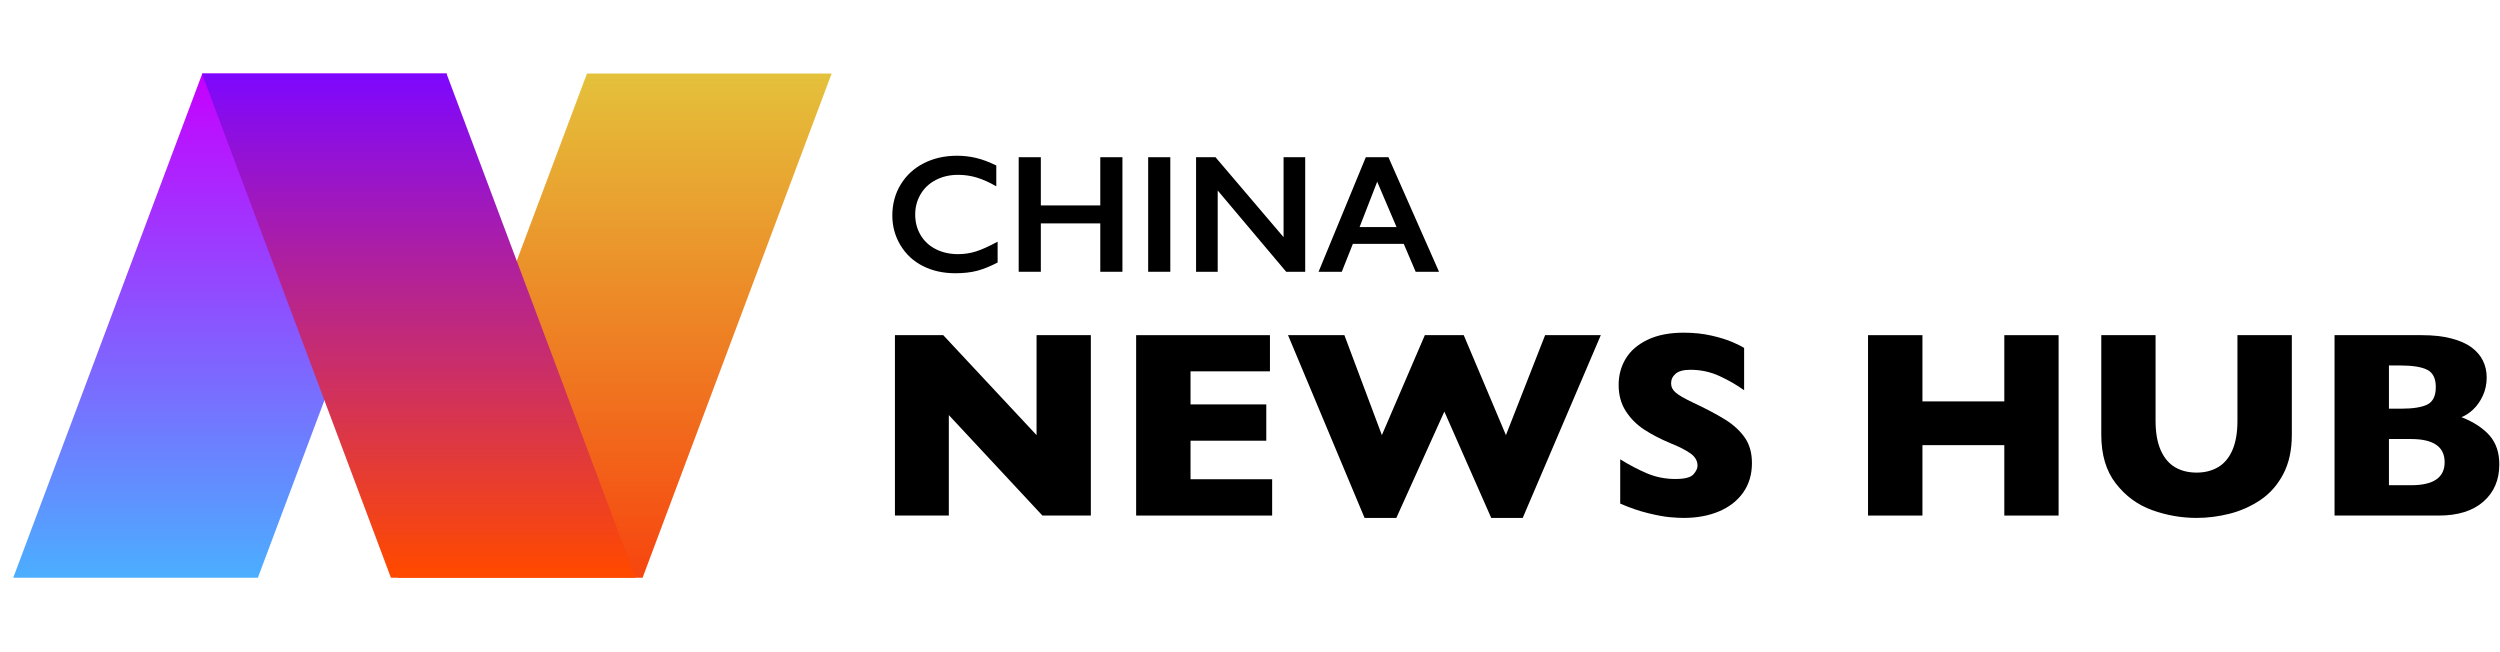
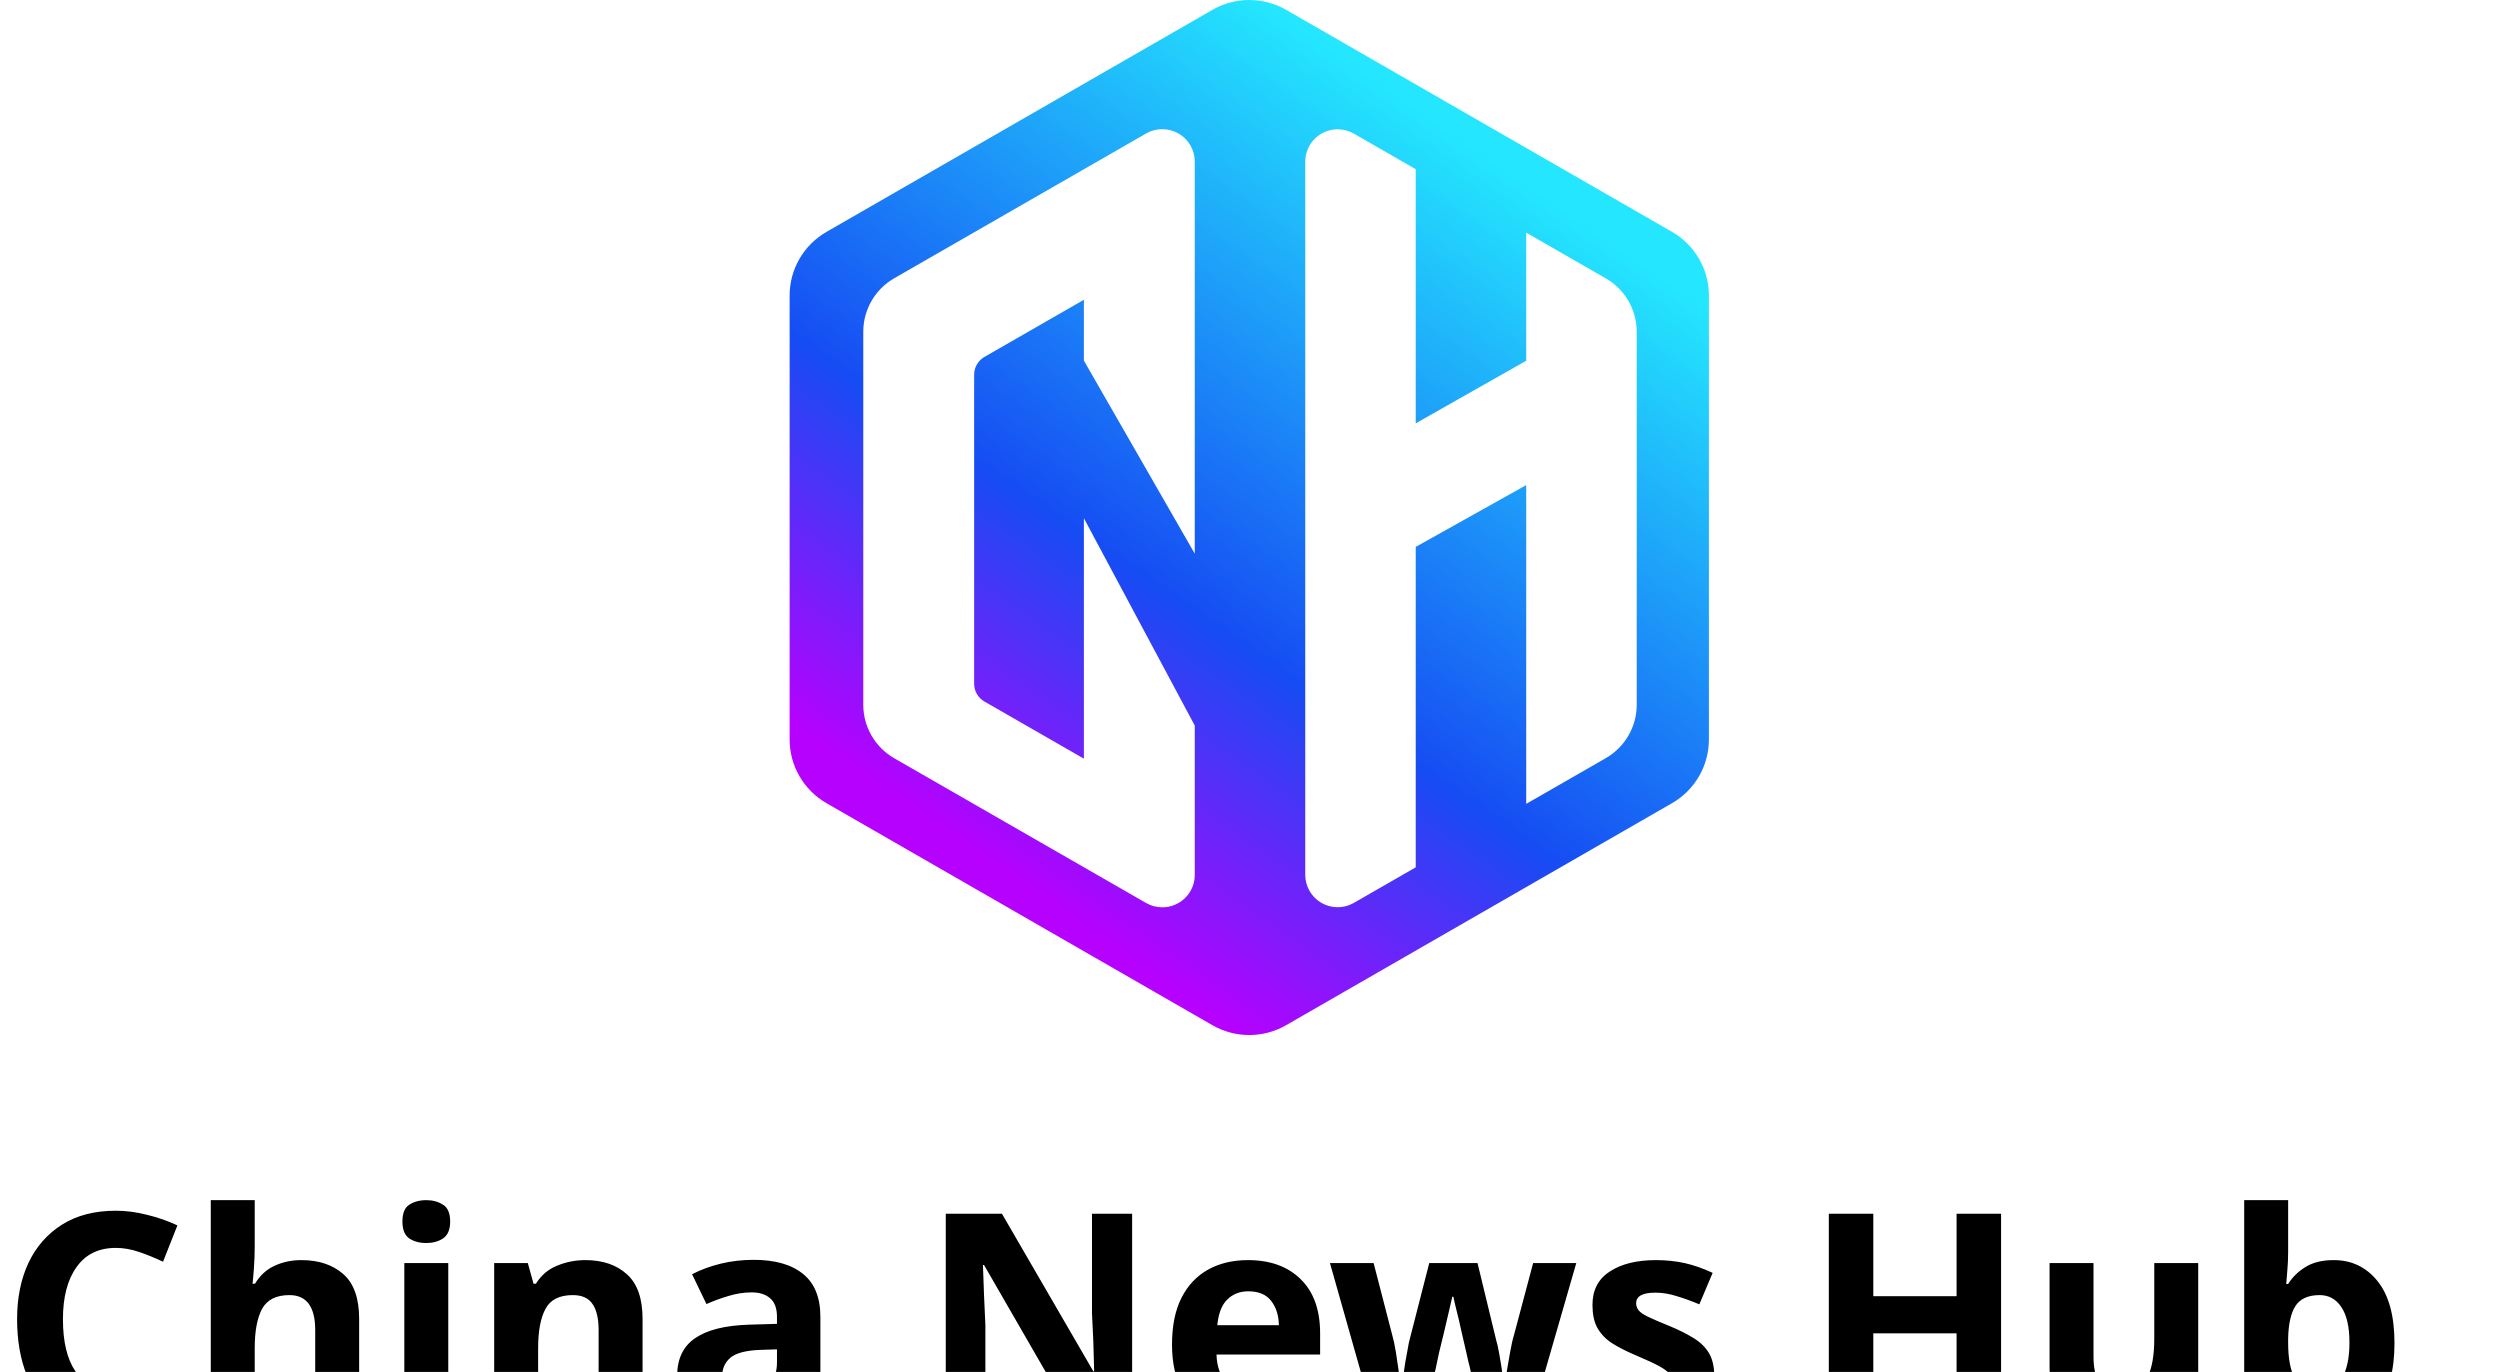
- <svg xmlns="http://www.w3.org/2000/svg" xmlns:xlink="http://www.w3.org/1999/xlink" width="119px" height="31px" viewBox="0 0 119 31" version="1.1">
+ <svg xmlns="http://www.w3.org/2000/svg" xmlns:xlink="http://www.w3.org/1999/xlink" width="144px" height="79.022px" viewBox="0 0 144 79.022" version="1.1">
  <symbol id="logo-symbol-wordmark">
    <defs>
-       <linearGradient x1="50%" y1="0%" x2="50%" y2="100%" id="linearGradient-1">
-         <stop stop-color="#C600FF" offset="0%" />
-         <stop stop-color="#4BAEFF" offset="100%" />
+       <linearGradient x1="77.324%" y1="16.417%" x2="32.559%" y2="89.545%" id="linearGradient-1">
+         <stop stop-color="#24E6FE" offset="0%" />
+         <stop stop-color="#164CF3" offset="62.863%" />
+         <stop stop-color="#B601FF" offset="100%" />
      </linearGradient>
-       <linearGradient x1="50%" y1="0%" x2="50%" y2="100%" id="linearGradient-2">
-         <stop stop-color="#E4C13B" offset="0%" />
-         <stop stop-color="#F7450F" offset="100%" />
+       <linearGradient x1="50%" y1="0%" x2="50%" y2="99.286%" id="linearGradient-2">
+         <stop stop-color="#FFFFFF" offset="0%" />
+         <stop stop-color="#FFFFFF" offset="100%" />
      </linearGradient>
-       <linearGradient x1="50%" y1="0%" x2="50%" y2="98.792%" id="linearGradient-3">
-         <stop stop-color="#7E07FF" offset="0%" />
-         <stop stop-color="#FF4900" offset="100%" />
+       <linearGradient x1="50%" y1="0%" x2="50%" y2="100%" id="linearGradient-3">
+         <stop stop-color="#FFFFFF" offset="0%" />
+         <stop stop-color="#FFFFFF" offset="99.286%" />
      </linearGradient>
    </defs>
    <g id="页面-1" stroke="none" stroke-width="1" fill="none" fill-rule="evenodd">
-       <g id="编组-7" transform="translate(0.630748, 0.5)">
-         <g id="编组-3" transform="translate(0, 3)">
-           <g id="编组-6">
-             <polygon id="矩形" fill="url(#linearGradient-1)" points="8.999 0 20.644 0 11.644 24 0 24" />
-             <polygon id="矩形备份" fill="url(#linearGradient-2)" points="27.31 0 38.955 0 29.956 24 18.311 24" />
-             <polygon id="矩形备份-2" fill="url(#linearGradient-3)" transform="translate(19.29959, 12) scale(-1, 1) translate(-19.29959, -12) " points="17.977 0 29.621 0 20.622 24 8.978 24" />
-           </g>
-           <g id="China备份" transform="translate(41.84395, 3.913367)" fill="currentColor" fill-rule="nonzero">
-             <path d="M3.08,0 C3.389,0 3.693,0.035 3.989,0.105 C4.286,0.176 4.606,0.295 4.949,0.464 L4.949,1.456 C4.614,1.263 4.303,1.124 4.018,1.038 C3.734,0.952 3.436,0.909 3.127,0.909 C2.739,0.909 2.389,0.989 2.077,1.15 C1.764,1.31 1.522,1.535 1.349,1.827 C1.176,2.118 1.089,2.442 1.089,2.799 C1.089,3.163 1.175,3.49 1.347,3.778 C1.518,4.067 1.76,4.29 2.073,4.448 C2.385,4.605 2.736,4.684 3.127,4.684 C3.426,4.684 3.711,4.641 3.983,4.555 C4.255,4.469 4.598,4.314 5.012,4.091 L5.012,5.082 C4.658,5.267 4.333,5.398 4.036,5.476 C3.739,5.554 3.393,5.593 2.998,5.593 C2.423,5.593 1.909,5.479 1.456,5.25 C1.003,5.021 0.647,4.691 0.388,4.26 C0.129,3.83 0,3.358 0,2.846 C0,2.296 0.133,1.803 0.4,1.366 C0.667,0.929 1.034,0.592 1.501,0.355 C1.968,0.118 2.494,0 3.08,0 Z" id="路径" />
-             <polygon id="路径" points="7.069 0.07 7.069 2.365 9.899 2.365 9.899 0.07 10.953 0.07 10.953 5.523 9.899 5.523 9.899 3.22 7.069 3.22 7.069 5.523 6.015 5.523 6.015 0.07" />
-             <polygon id="路径" points="13.232 0.07 13.232 5.523 12.178 5.523 12.178 0.07" />
-             <polygon id="路径" points="15.383 0.07 18.623 3.876 18.623 0.07 19.653 0.07 19.653 5.523 18.748 5.523 15.488 1.655 15.488 5.523 14.458 5.523 14.458 0.07" />
-             <path d="M23.615,0.07 L26.023,5.523 L24.911,5.523 L24.345,4.196 L21.921,4.196 L21.394,5.523 L20.289,5.523 L22.538,0.07 L23.615,0.07 Z M22.241,3.396 L24.001,3.396 L23.08,1.237 L22.241,3.396 Z" id="形状" />
-           </g>
-           <g id="News-Hub" transform="translate(41.96849, 12.33581)" fill="currentColor" fill-rule="nonzero">
-             <polygon id="路径" points="9.325 8.705 7.02 8.705 2.565 3.922 2.565 8.705 0 8.705 0 0.118 2.299 0.118 6.741 4.876 6.741 0.118 9.325 0.118" />
-             <polygon id="路径" points="17.955 8.705 11.481 8.705 11.481 0.118 17.85 0.118 17.85 1.84 14.07 1.84 14.07 3.414 17.676 3.414 17.676 5.142 14.07 5.142 14.07 6.976 17.955 6.976" />
-             <polygon id="路径" points="33.599 0.118 29.882 8.817 28.383 8.817 26.152 3.755 23.866 8.817 22.354 8.817 18.711 0.118 21.394 0.118 23.178 4.876 25.223 0.118 27.075 0.118 29.083 4.876 30.948 0.118" />
-             <path d="M40.793,6.208 C40.793,6.745 40.655,7.21 40.381,7.602 C40.106,7.995 39.723,8.295 39.231,8.504 C38.74,8.712 38.176,8.817 37.54,8.817 C37.362,8.817 37.144,8.805 36.886,8.782 C36.628,8.76 36.285,8.697 35.858,8.593 C35.43,8.49 34.985,8.337 34.523,8.135 L34.523,6.028 C34.956,6.297 35.383,6.52 35.802,6.698 C36.221,6.875 36.67,6.964 37.15,6.964 C37.592,6.964 37.878,6.891 38.008,6.744 C38.138,6.597 38.203,6.46 38.203,6.332 C38.203,6.101 38.091,5.906 37.868,5.747 C37.645,5.588 37.321,5.423 36.896,5.254 C36.425,5.056 36.012,4.84 35.656,4.607 C35.301,4.373 35.011,4.081 34.786,3.73 C34.561,3.379 34.448,2.964 34.448,2.484 C34.448,2.022 34.562,1.604 34.789,1.23 C35.016,0.856 35.363,0.558 35.83,0.335 C36.297,0.112 36.867,0 37.54,0 C38.019,0 38.462,0.046 38.869,0.139 C39.276,0.232 39.611,0.337 39.876,0.452 C40.14,0.568 40.322,0.659 40.421,0.725 L40.421,2.739 C40.07,2.487 39.678,2.261 39.247,2.063 C38.815,1.865 38.354,1.766 37.862,1.766 C37.54,1.766 37.307,1.828 37.162,1.952 C37.017,2.076 36.945,2.228 36.945,2.41 C36.945,2.579 37.017,2.726 37.162,2.85 C37.307,2.974 37.565,3.125 37.936,3.302 C38.597,3.612 39.126,3.891 39.523,4.139 C39.919,4.387 40.23,4.673 40.455,4.997 C40.68,5.321 40.793,5.725 40.793,6.208 Z" id="路径" />
-             <polygon id="路径" points="55.39 8.705 52.806 8.705 52.806 5.353 48.909 5.353 48.909 8.705 46.319 8.705 46.319 0.118 48.909 0.118 48.909 3.271 52.806 3.271 52.806 0.118 55.39 0.118" />
-             <path d="M66.492,4.857 C66.492,5.593 66.355,6.219 66.08,6.738 C65.806,7.256 65.442,7.666 64.99,7.968 C64.538,8.269 64.05,8.486 63.528,8.618 C63.005,8.75 62.484,8.817 61.963,8.817 C61.236,8.817 60.529,8.693 59.841,8.445 C59.154,8.197 58.578,7.776 58.116,7.181 C57.653,6.586 57.422,5.812 57.422,4.857 L57.422,0.118 L60.006,0.118 L60.006,4.188 C60.006,4.754 60.087,5.222 60.25,5.592 C60.413,5.961 60.641,6.232 60.932,6.403 C61.223,6.575 61.567,6.66 61.963,6.66 C62.343,6.66 62.68,6.576 62.973,6.406 C63.267,6.237 63.495,5.969 63.658,5.601 C63.821,5.233 63.903,4.767 63.903,4.201 L63.903,0.118 L66.492,0.118 L66.492,4.857 Z" id="路径" />
-             <path d="M76.368,6.27 C76.368,7.009 76.115,7.6 75.609,8.042 C75.104,8.484 74.396,8.705 73.487,8.705 L68.525,8.705 L68.525,0.118 L72.676,0.118 C73.213,0.118 73.681,0.169 74.079,0.273 C74.478,0.376 74.799,0.517 75.043,0.697 C75.286,0.877 75.468,1.088 75.588,1.332 C75.708,1.576 75.767,1.842 75.767,2.131 C75.767,2.445 75.706,2.735 75.582,3.002 C75.458,3.268 75.304,3.487 75.12,3.659 C74.936,3.83 74.751,3.951 74.566,4.021 C75.152,4.252 75.599,4.545 75.907,4.898 C76.215,5.251 76.368,5.708 76.368,6.27 Z M73.345,2.59 C73.345,2.177 73.209,1.902 72.936,1.766 C72.663,1.629 72.238,1.561 71.66,1.561 L71.114,1.561 L71.114,3.618 L71.672,3.618 C72.263,3.618 72.689,3.55 72.952,3.414 C73.214,3.278 73.345,3.003 73.345,2.59 Z M73.766,6.165 C73.766,5.43 73.233,5.062 72.168,5.062 L71.114,5.062 L71.114,7.261 L72.168,7.261 C73.233,7.261 73.766,6.896 73.766,6.165 Z" id="形状" />
-           </g>
+       <g id="编组-3备份">
+         <g id="编组" transform="translate(45.4826, 0)" fill="url(#linearGradient-1)" fill-rule="nonzero">
+           <path d="M28.598,0.567 L50.827,13.356 C52.141,14.112 52.95,15.508 52.95,17.02 L52.95,42.598 C52.95,44.109 52.141,45.506 50.827,46.262 L28.598,59.051 C27.284,59.807 25.666,59.807 24.352,59.051 L2.123,46.262 C0.809,45.506 0,44.109 0,42.598 L0,17.02 C0,15.508 0.809,14.112 2.123,13.356 L24.352,0.567 C25.666,-0.189 27.284,-0.189 28.598,0.567 Z" id="多边形备份" />
        </g>
+         <text id="China-News-Hub" font-family="GillSans-Bold, Gill Sans" font-size="16.971" font-weight="bold" line-spacing="12.728" fill="currentColor" fill-rule="nonzero">
+           <tspan x="0" y="82.022">China News Hub</tspan>
+         </text>
+         <path d="M68.567,8.373 C68.731,8.656 68.818,8.977 68.818,9.304 L68.818,31.893 L62.432,20.772 L62.432,17.266 L56.702,20.559 C56.337,20.769 56.111,21.158 56.111,21.578 L56.111,39.388 C56.111,39.808 56.337,40.197 56.702,40.407 L62.432,43.7 L62.432,29.851 L68.818,41.792 L68.818,50.399 C68.818,51.427 67.981,52.261 66.948,52.261 C66.619,52.261 66.297,52.175 66.012,52.011 L51.511,43.678 C50.406,43.042 49.725,41.869 49.725,40.598 L49.725,19.104 C49.725,17.834 50.406,16.66 51.511,16.025 L66.012,7.691 C66.907,7.177 68.051,7.482 68.567,8.373 Z" id="路径" fill="url(#linearGradient-2)" fill-rule="nonzero" />
+         <path d="M77.979,7.695 L81.546,9.745 L81.546,9.745 L81.546,24.385 L87.91,20.777 L87.91,13.401 L92.489,16.031 C93.581,16.658 94.259,17.812 94.274,19.066 L94.275,19.109 L94.275,40.594 C94.275,41.864 93.594,43.037 92.489,43.672 L87.91,46.302 L87.91,27.941 L81.546,31.501 L81.546,49.958 L77.979,52.007 C77.085,52.521 75.944,52.212 75.43,51.318 C75.268,51.035 75.182,50.715 75.182,50.388 L75.182,9.314 C75.182,8.283 76.018,7.447 77.049,7.447 C77.375,7.447 77.696,7.533 77.979,7.695 Z" id="路径" fill="url(#linearGradient-3)" fill-rule="nonzero" />
      </g>
    </g>
  </symbol>
  <use xlink:href="#logo-symbol-wordmark" />
</svg>
